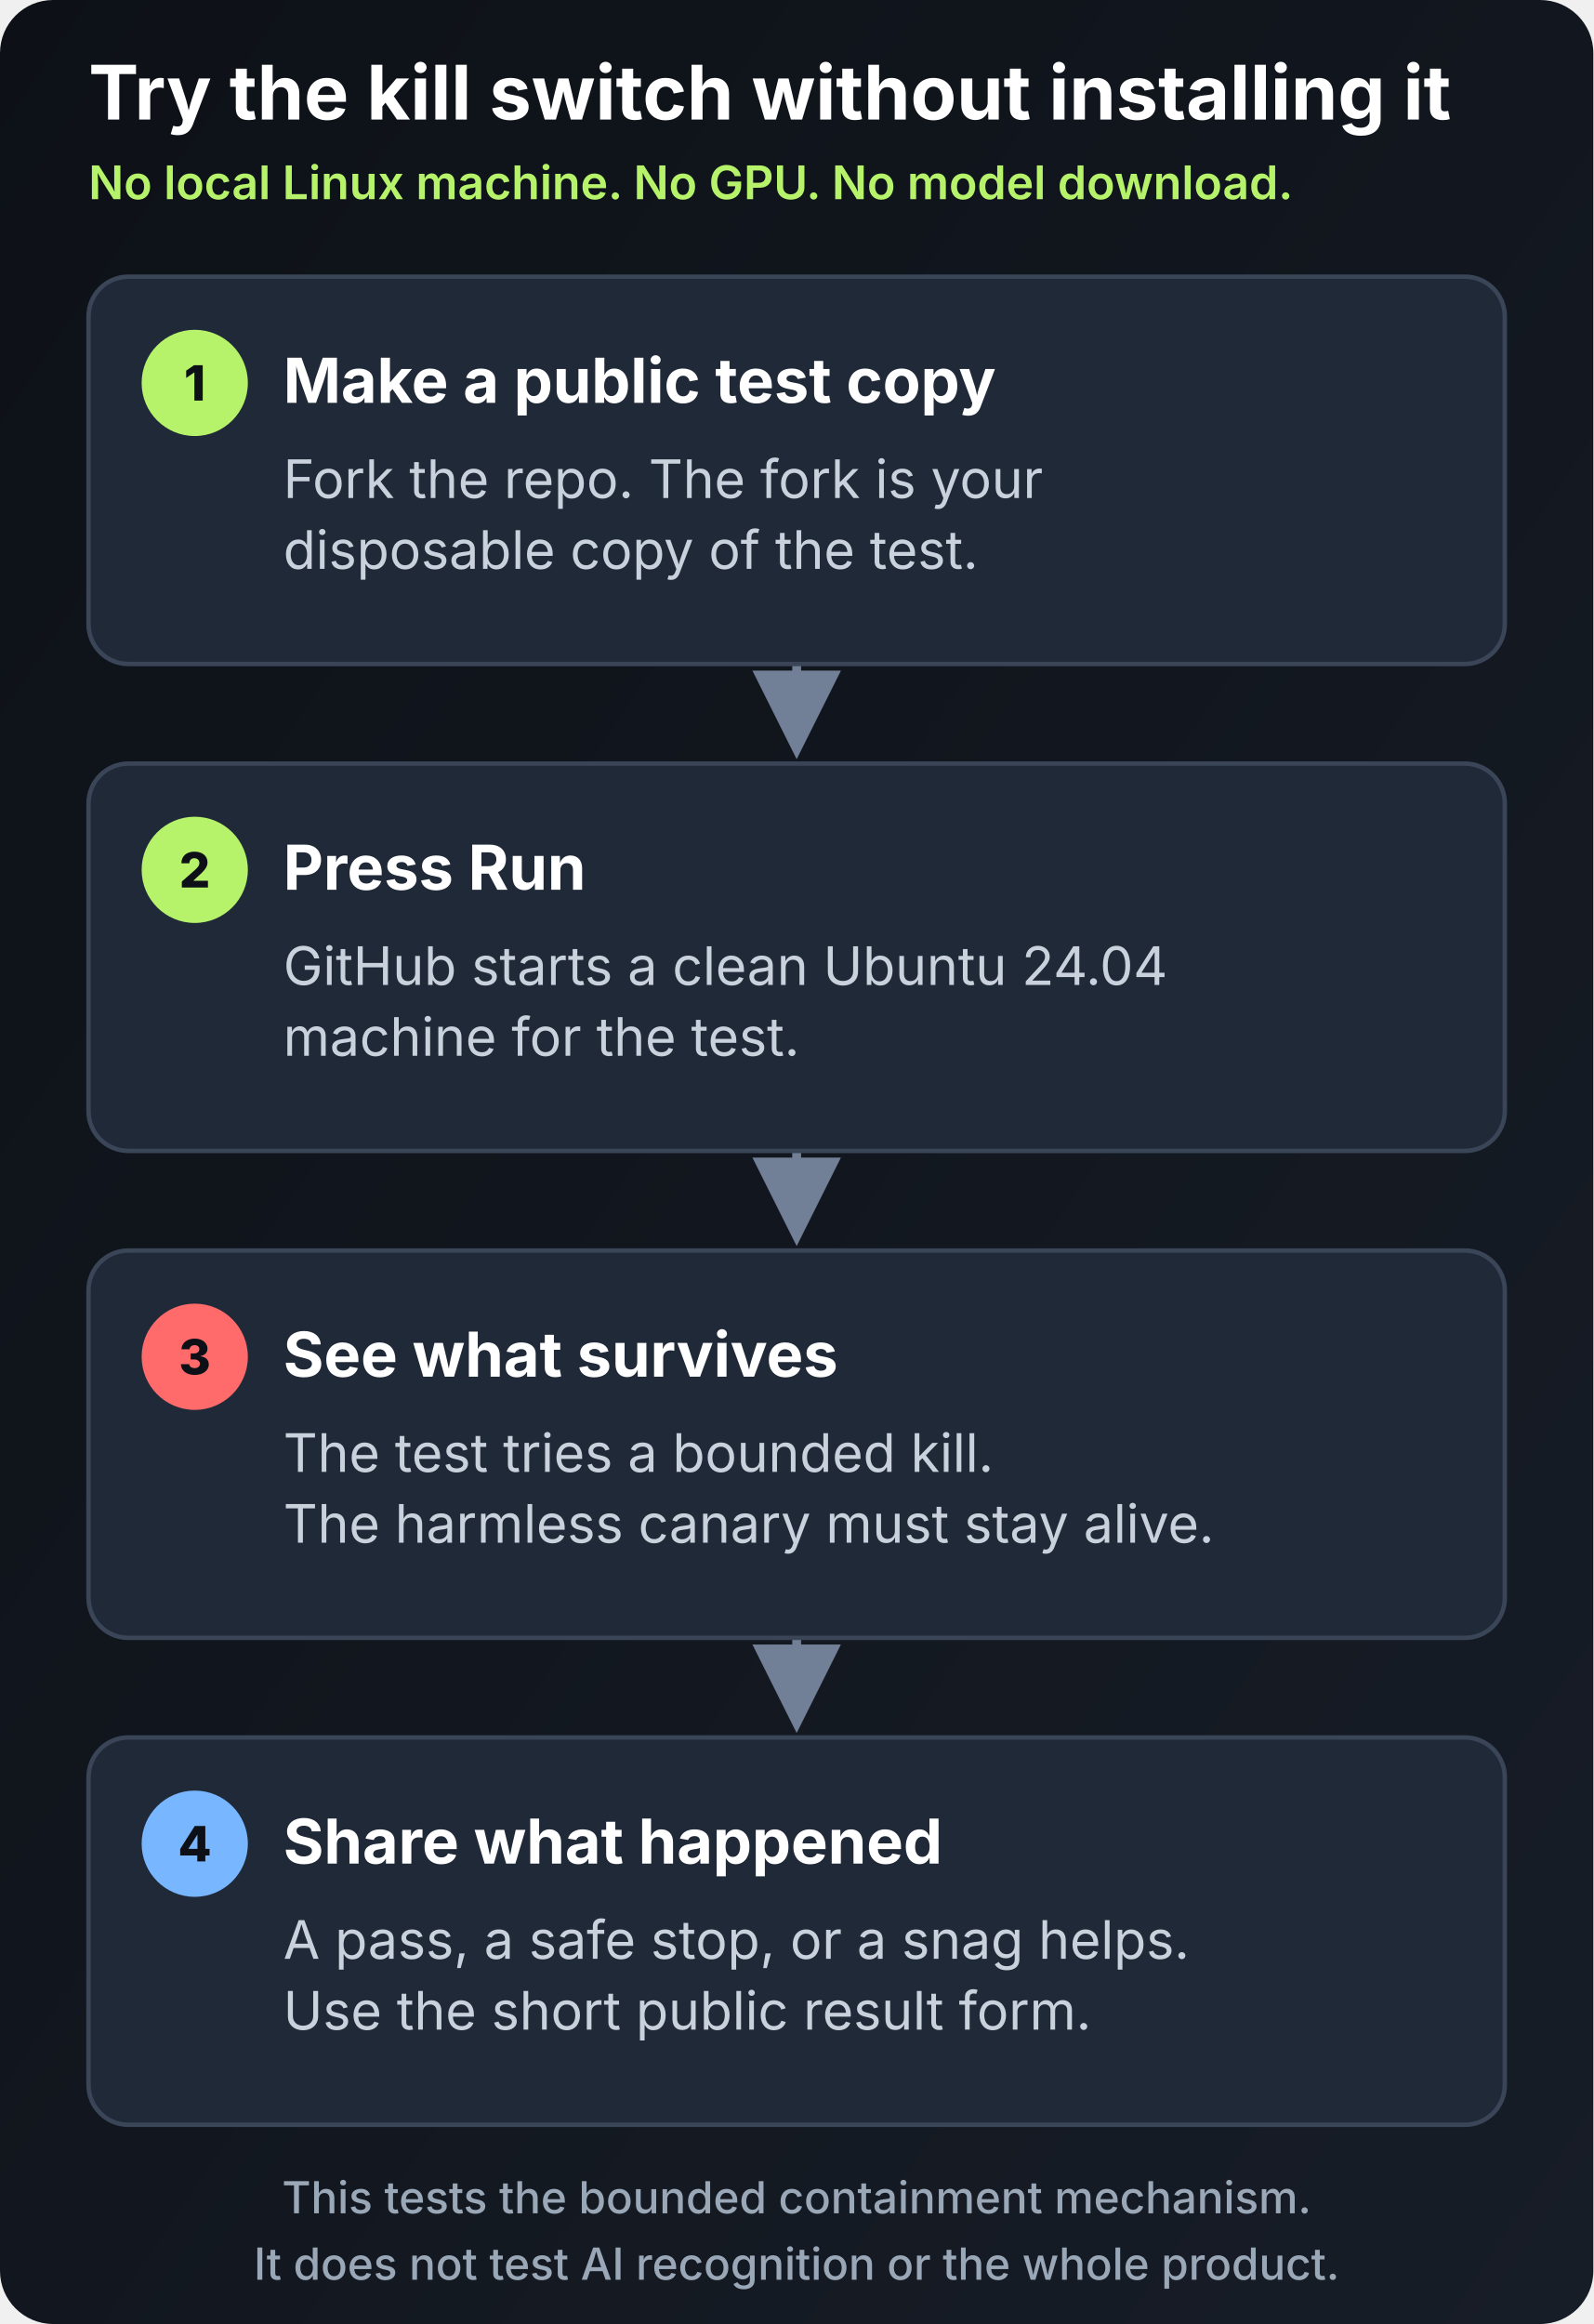
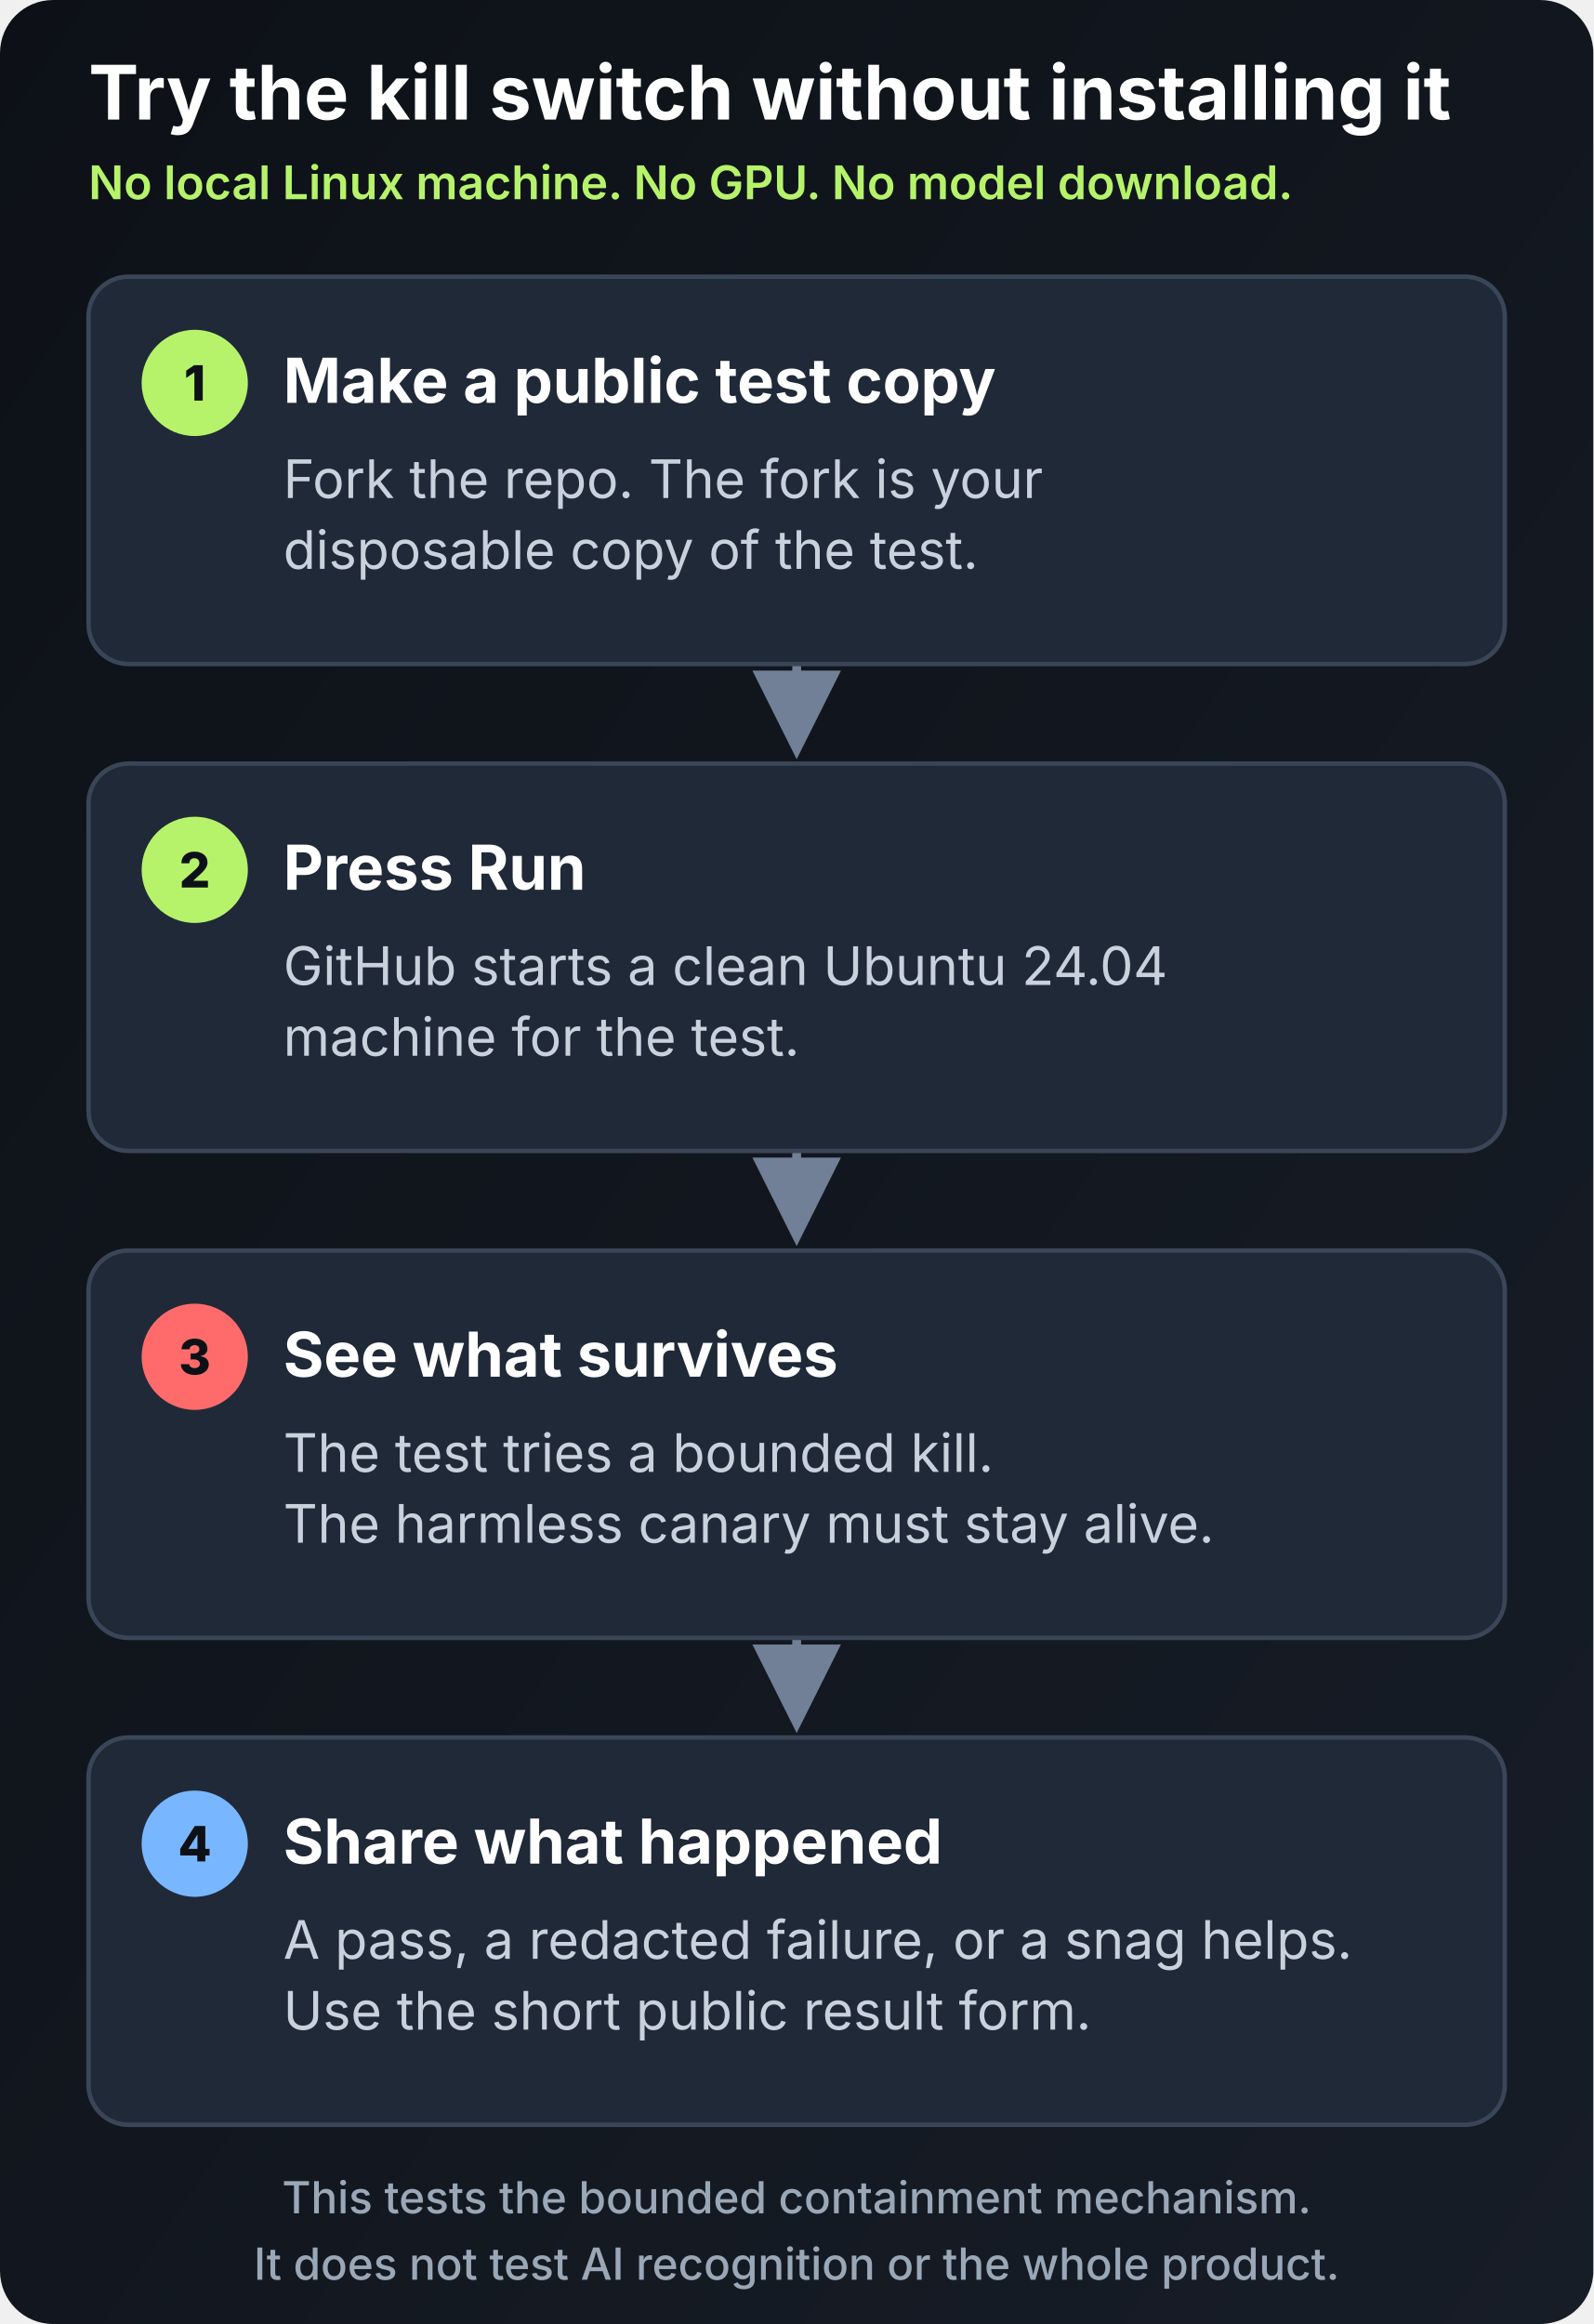
<svg xmlns="http://www.w3.org/2000/svg" width="720" height="1050" viewBox="0 0 720 1050" role="img" aria-labelledby="title desc">
  <defs>
    <linearGradient id="background" x1="0" x2="1" y1="0" y2="1">
      <stop offset="0" stop-color="#0d1117" />
      <stop offset="1" stop-color="#171d27" />
    </linearGradient>
    <marker id="arrow" markerWidth="10" markerHeight="10" refX="8" refY="5" orient="auto" markerUnits="strokeWidth">
      <path d="M0,0 L10,5 L0,10 z" fill="#718096" />
    </marker>
    <style>
      .title { fill: #ffffff; font: 700 34px -apple-system, BlinkMacSystemFont, "Segoe UI", sans-serif; }
      .subtitle { fill: #b6f36b; font: 600 21px -apple-system, BlinkMacSystemFont, "Segoe UI", sans-serif; }
      .step { fill: #0d1117; font: 800 22px -apple-system, BlinkMacSystemFont, "Segoe UI", sans-serif; text-anchor: middle; }
      .card-title { fill: #ffffff; font: 700 28px -apple-system, BlinkMacSystemFont, "Segoe UI", sans-serif; }
      .card-copy { fill: #c8d1dc; font: 400 24px -apple-system, BlinkMacSystemFont, "Segoe UI", sans-serif; }
      .footer { fill: #9aa7b7; font: 500 20px -apple-system, BlinkMacSystemFont, "Segoe UI", sans-serif; text-anchor: middle; }
    </style>
  </defs>
  <rect width="720" height="1050" rx="24" fill="url(#background)" />
  <text class="title" x="40" y="54">Try the kill switch without installing it</text>
  <text class="subtitle" x="40" y="90">No local Linux machine. No GPU. No model download.</text>
  <line x1="360" y1="300" x2="360" y2="335" stroke="#718096" stroke-width="4" marker-end="url(#arrow)" />
  <line x1="360" y1="520" x2="360" y2="555" stroke="#718096" stroke-width="4" marker-end="url(#arrow)" />
  <line x1="360" y1="740" x2="360" y2="775" stroke="#718096" stroke-width="4" marker-end="url(#arrow)" />
  <g transform="translate(40 125)">
    <rect width="640" height="175" rx="18" fill="#202938" stroke="#3a4658" stroke-width="2" />
    <circle cx="48" cy="48" r="24" fill="#b6f36b" />
    <text class="step" x="48" y="56">1</text>
    <text class="card-title" x="88" y="57">Make a public test copy</text>
    <text class="card-copy" x="88" y="100">
      <tspan x="88" dy="0">Fork the repo. The fork is your</tspan>
      <tspan x="88" dy="32">disposable copy of the test.</tspan>
    </text>
  </g>
  <g transform="translate(40 345)">
    <rect width="640" height="175" rx="18" fill="#202938" stroke="#3a4658" stroke-width="2" />
    <circle cx="48" cy="48" r="24" fill="#b6f36b" />
    <text class="step" x="48" y="56">2</text>
    <text class="card-title" x="88" y="57">Press Run</text>
    <text class="card-copy" x="88" y="100">
      <tspan x="88" dy="0">GitHub starts a clean Ubuntu 24.04</tspan>
      <tspan x="88" dy="32">machine for the test.</tspan>
    </text>
  </g>
  <g transform="translate(40 565)">
    <rect width="640" height="175" rx="18" fill="#202938" stroke="#3a4658" stroke-width="2" />
    <circle cx="48" cy="48" r="24" fill="#ff6b6b" />
    <text class="step" x="48" y="56">3</text>
    <text class="card-title" x="88" y="57">See what survives</text>
    <text class="card-copy" x="88" y="100">
      <tspan x="88" dy="0">The test tries a bounded kill.</tspan>
      <tspan x="88" dy="32">The harmless canary must stay alive.</tspan>
    </text>
  </g>
  <g transform="translate(40 785)">
    <rect width="640" height="175" rx="18" fill="#202938" stroke="#3a4658" stroke-width="2" />
    <circle cx="48" cy="48" r="24" fill="#78b7ff" />
    <text class="step" x="48" y="56">4</text>
    <text class="card-title" x="88" y="57">Share what happened</text>
    <text class="card-copy" x="88" y="100">
-       <tspan x="88" dy="0">A pass, a safe stop, or a snag helps.</tspan>
+       <tspan x="88" dy="0">A pass, a redacted failure, or a snag helps.</tspan>
      <tspan x="88" dy="32">Use the short public result form.</tspan>
    </text>
  </g>
  <text class="footer" x="360" y="1000">This tests the bounded containment mechanism.</text>
  <text class="footer" x="360" y="1030">It does not test AI recognition or the whole product.</text>
</svg>
